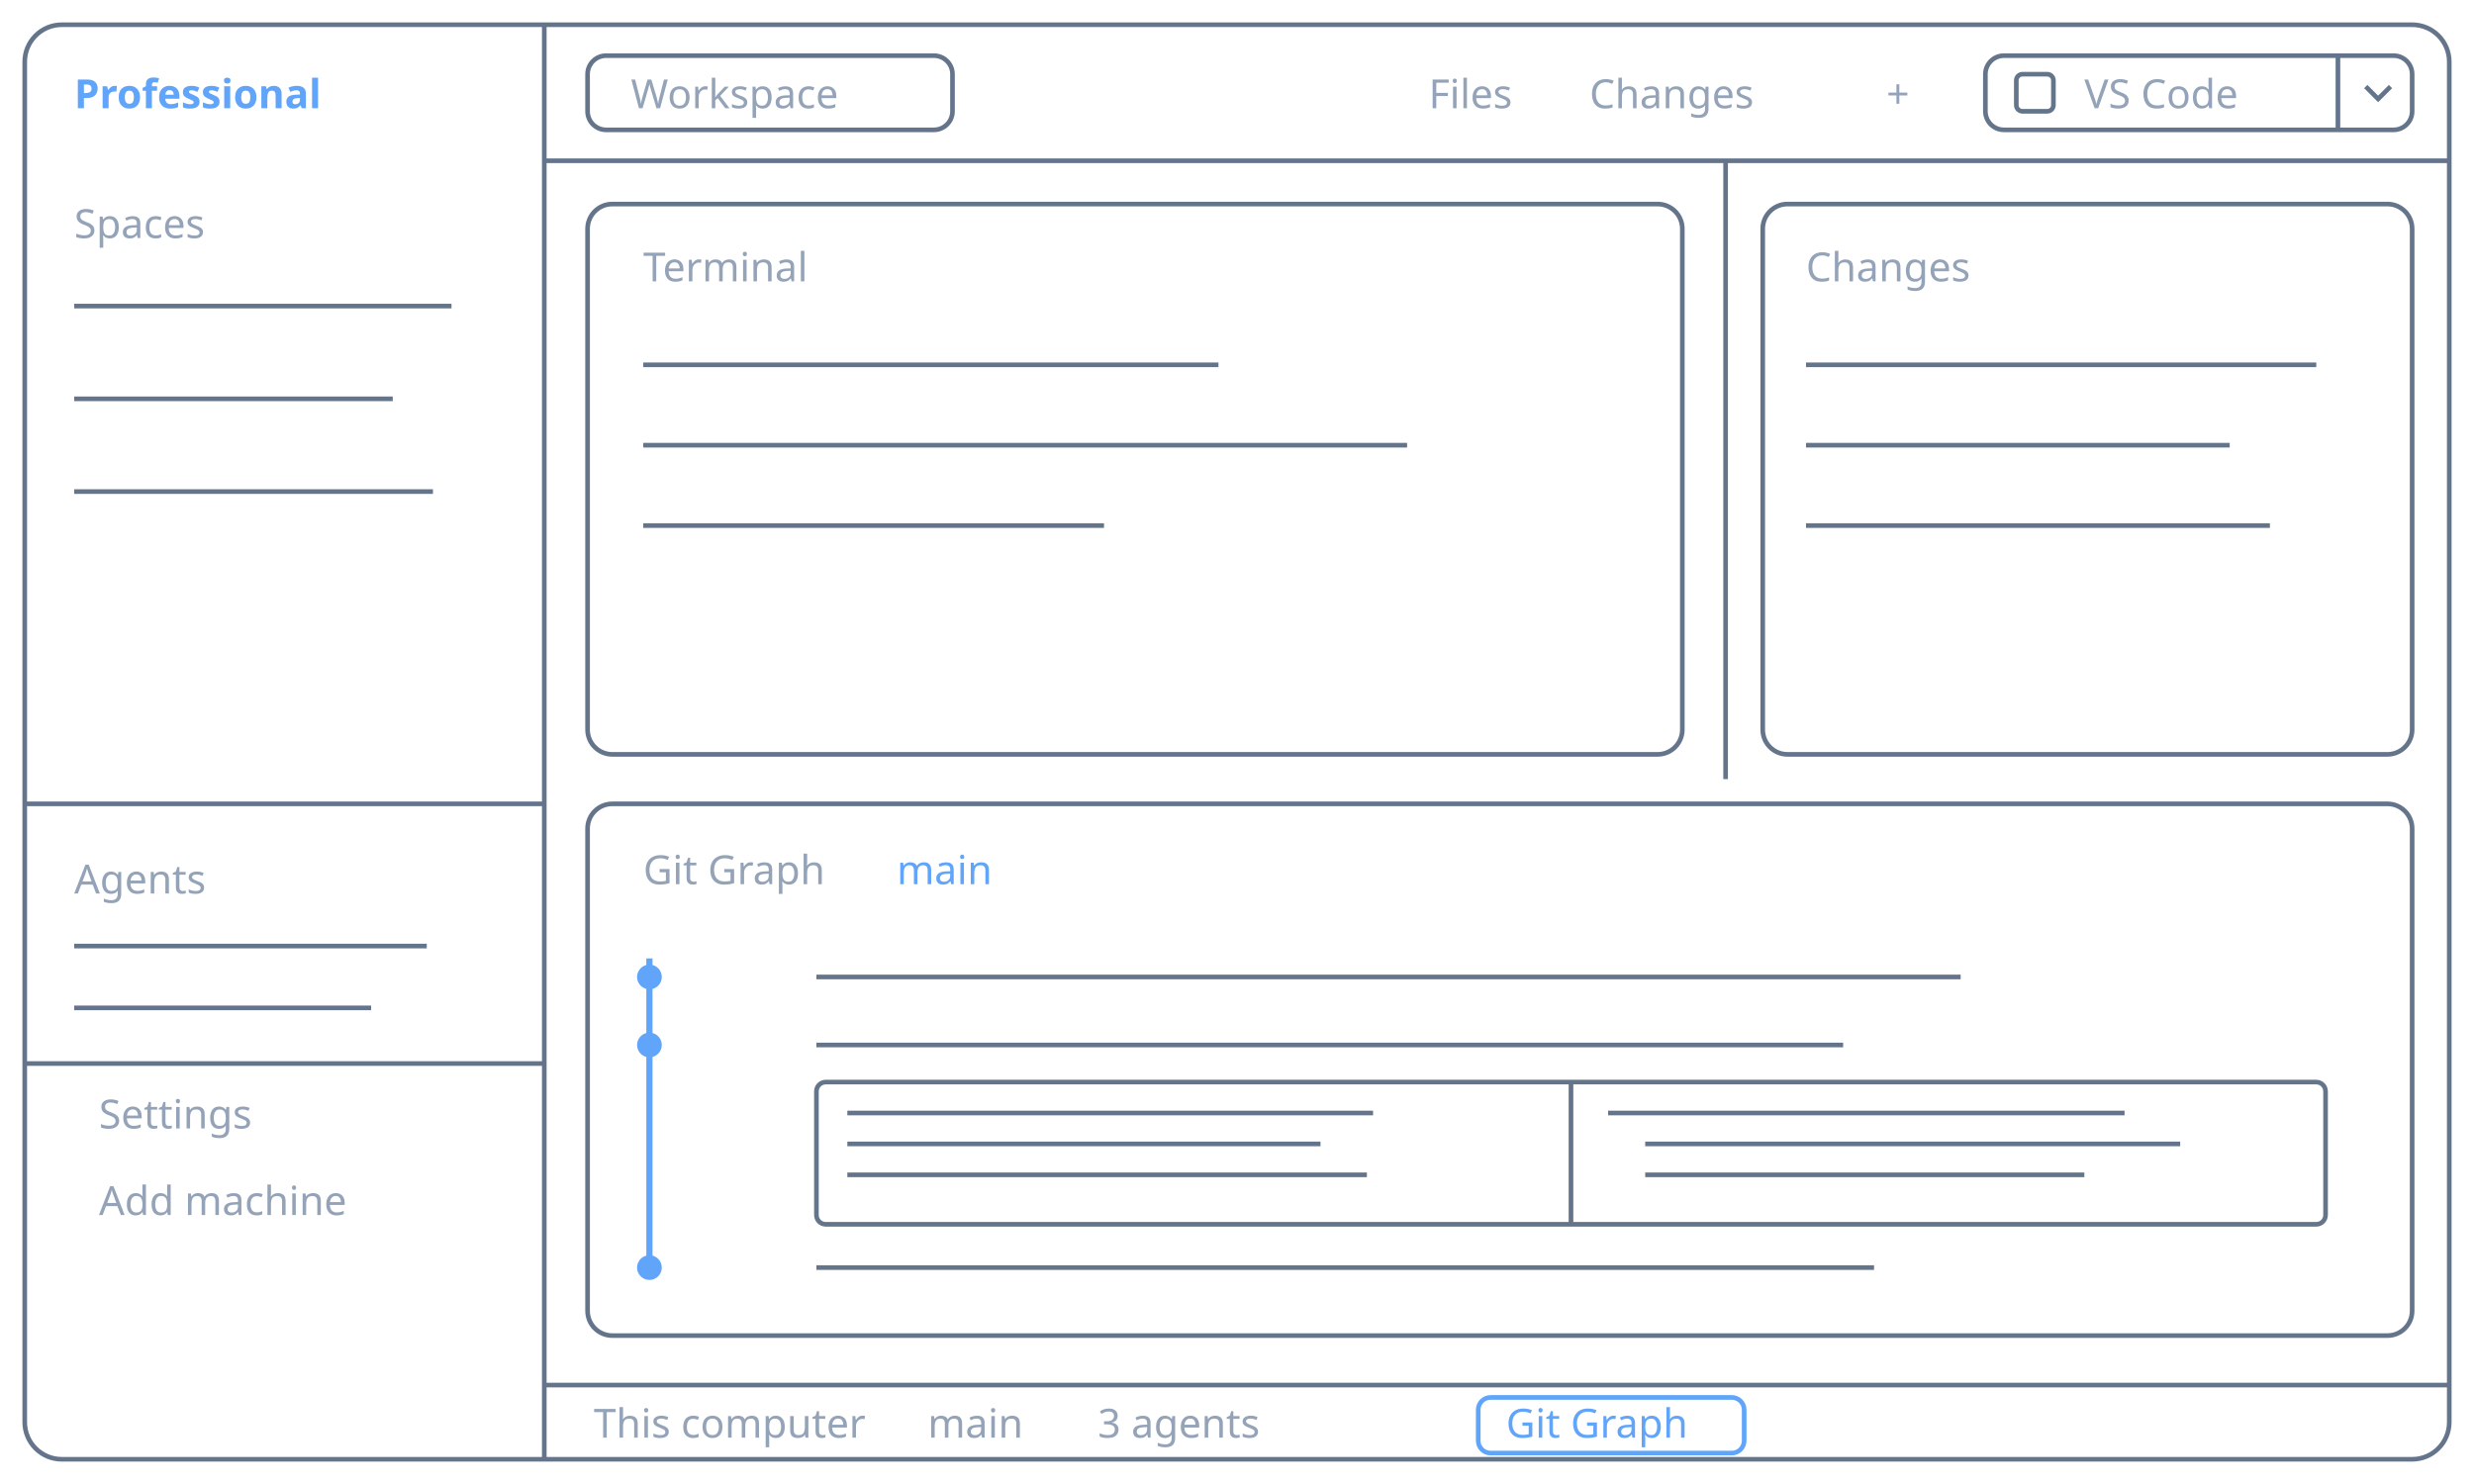
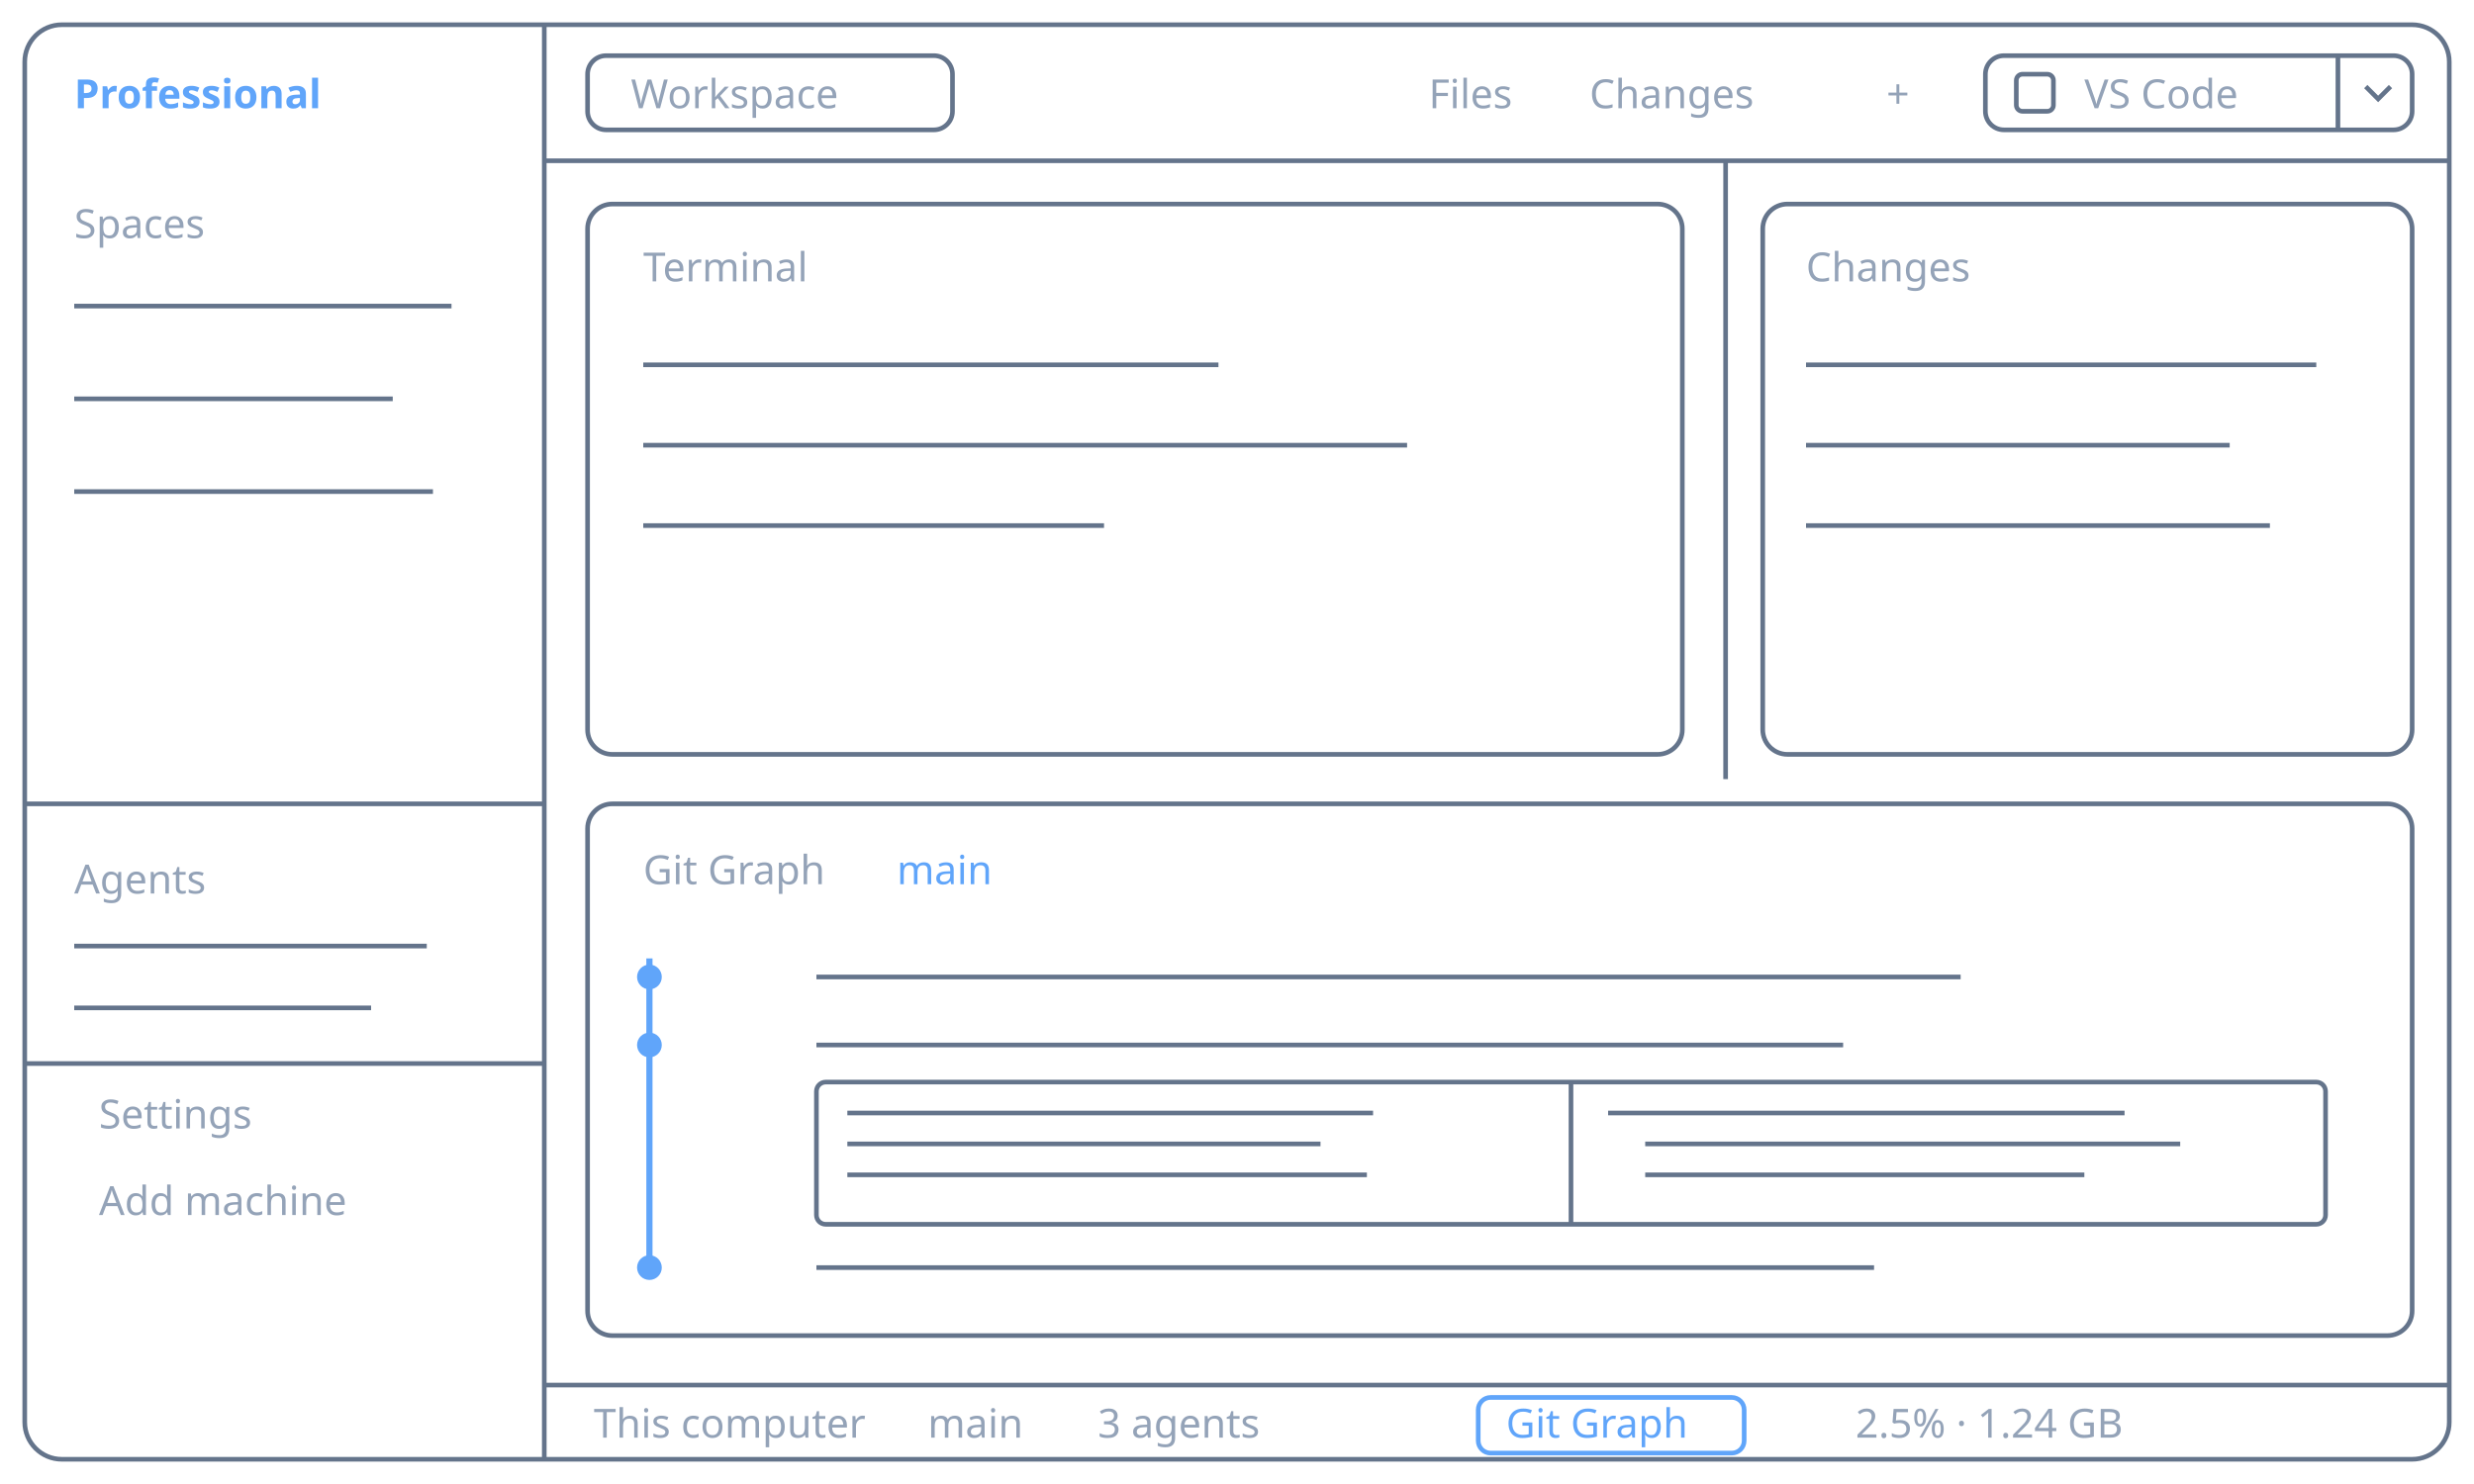
<svg xmlns="http://www.w3.org/2000/svg" viewBox="0 0 800 480" fill="none">
  <g stroke="#64748b" stroke-width="1.5">
    <rect x="8" y="8" width="784" height="464" rx="12" />
    <path d="M176 8v464M176 52h616M176 448h616M558 52v200M8 260h168M8 344h168" />
    <rect x="190" y="66" width="354" height="178" rx="8" />
    <rect x="570" y="66" width="210" height="178" rx="8" />
    <rect x="190" y="260" width="590" height="172" rx="8" />
    <rect x="190" y="18" width="118" height="24" rx="6" />
    <rect x="642" y="18" width="138" height="24" rx="6" />
    <rect x="652" y="24" width="12" height="12" rx="2" />
    <path d="M756 18v24m9-14 4 4 4-4" />
    <rect x="478" y="452" width="86" height="18" rx="4" stroke="#60a5fa" />
    <path d="M210 310v100" stroke="#60a5fa" stroke-width="2" />
    <g fill="#60a5fa" stroke="none">
      <circle cx="210" cy="316" r="4" />
      <circle cx="210" cy="338" r="4" />
      <circle cx="210" cy="410" r="4" />
    </g>
    <path d="M264 316h370m-370 22h332m-332 72h342M24 99h122M24 129h103M24 159h116M24 306h114M24 326h96M208 118h186m-186 26h247m-247 26h149M584 118h165m-165 26h137m-137 26h150" />
    <rect x="264" y="350" width="488" height="46" rx="3" />
    <path d="M508 350v46M274 360h170m-170 10h153m-153 10h168M520 360h167m-155 10h173m-173 10h142" />
  </g>
  <g fill="#94a3b8" font-family="sans-serif" font-size="13">
    <text x="24" y="35" fill="#60a5fa" font-weight="600">Professional</text>
    <text x="24" y="77">Spaces</text>
    <text x="24" y="289">Agents</text>
    <text x="204" y="35">Workspace</text>
    <text x="462" y="35">Files</text>
    <text x="514" y="35">Changes</text>
    <text x="610" y="35">+</text>
    <text x="674" y="35">VS Code</text>
    <text x="32" y="365">Settings</text>
    <text x="32" y="393">Add machine</text>
    <text x="208" y="91">Terminal</text>
    <text x="584" y="91">Changes</text>
    <text x="208" y="286">Git Graph</text>
    <text x="290" y="286" fill="#60a5fa">main</text>
    <text x="192" y="465">This computer</text>
    <text x="300" y="465">main</text>
    <text x="355" y="465">3 agents</text>
    <text x="487" y="465" fill="#60a5fa">Git Graph</text>
+     <text x="600" y="465">2.5% · 1.24 GB</text>
  </g>
</svg>
